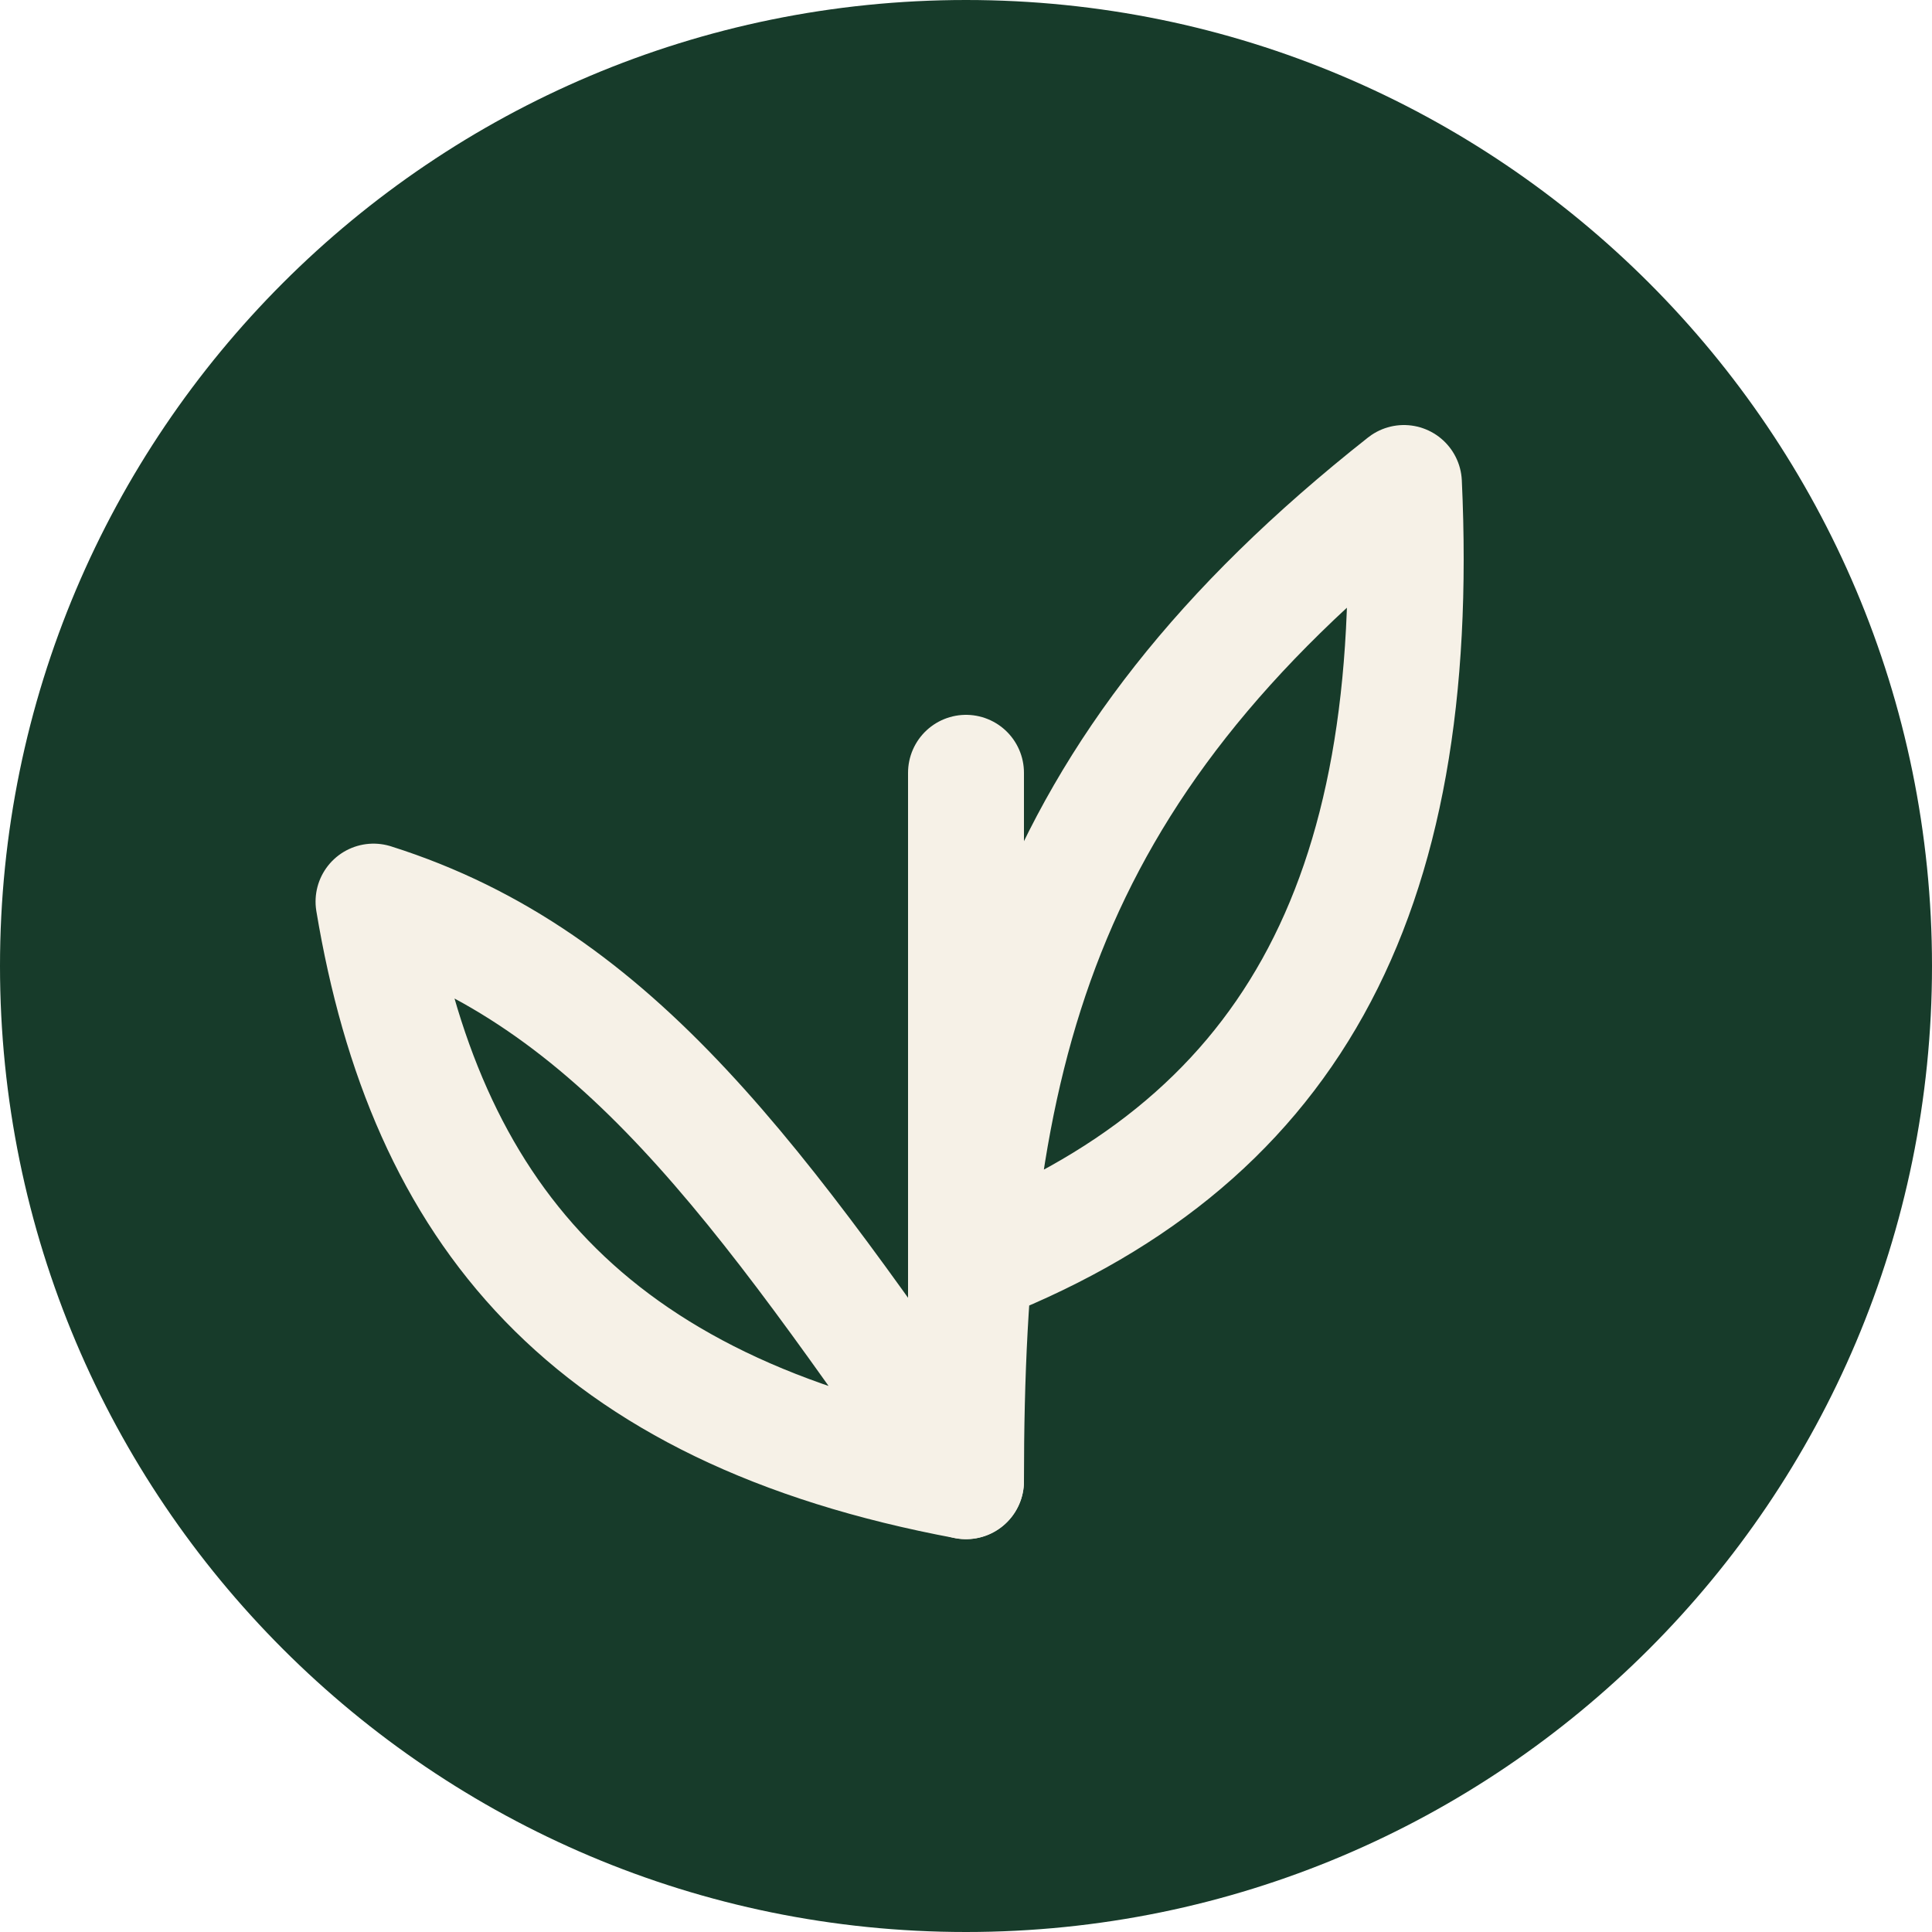
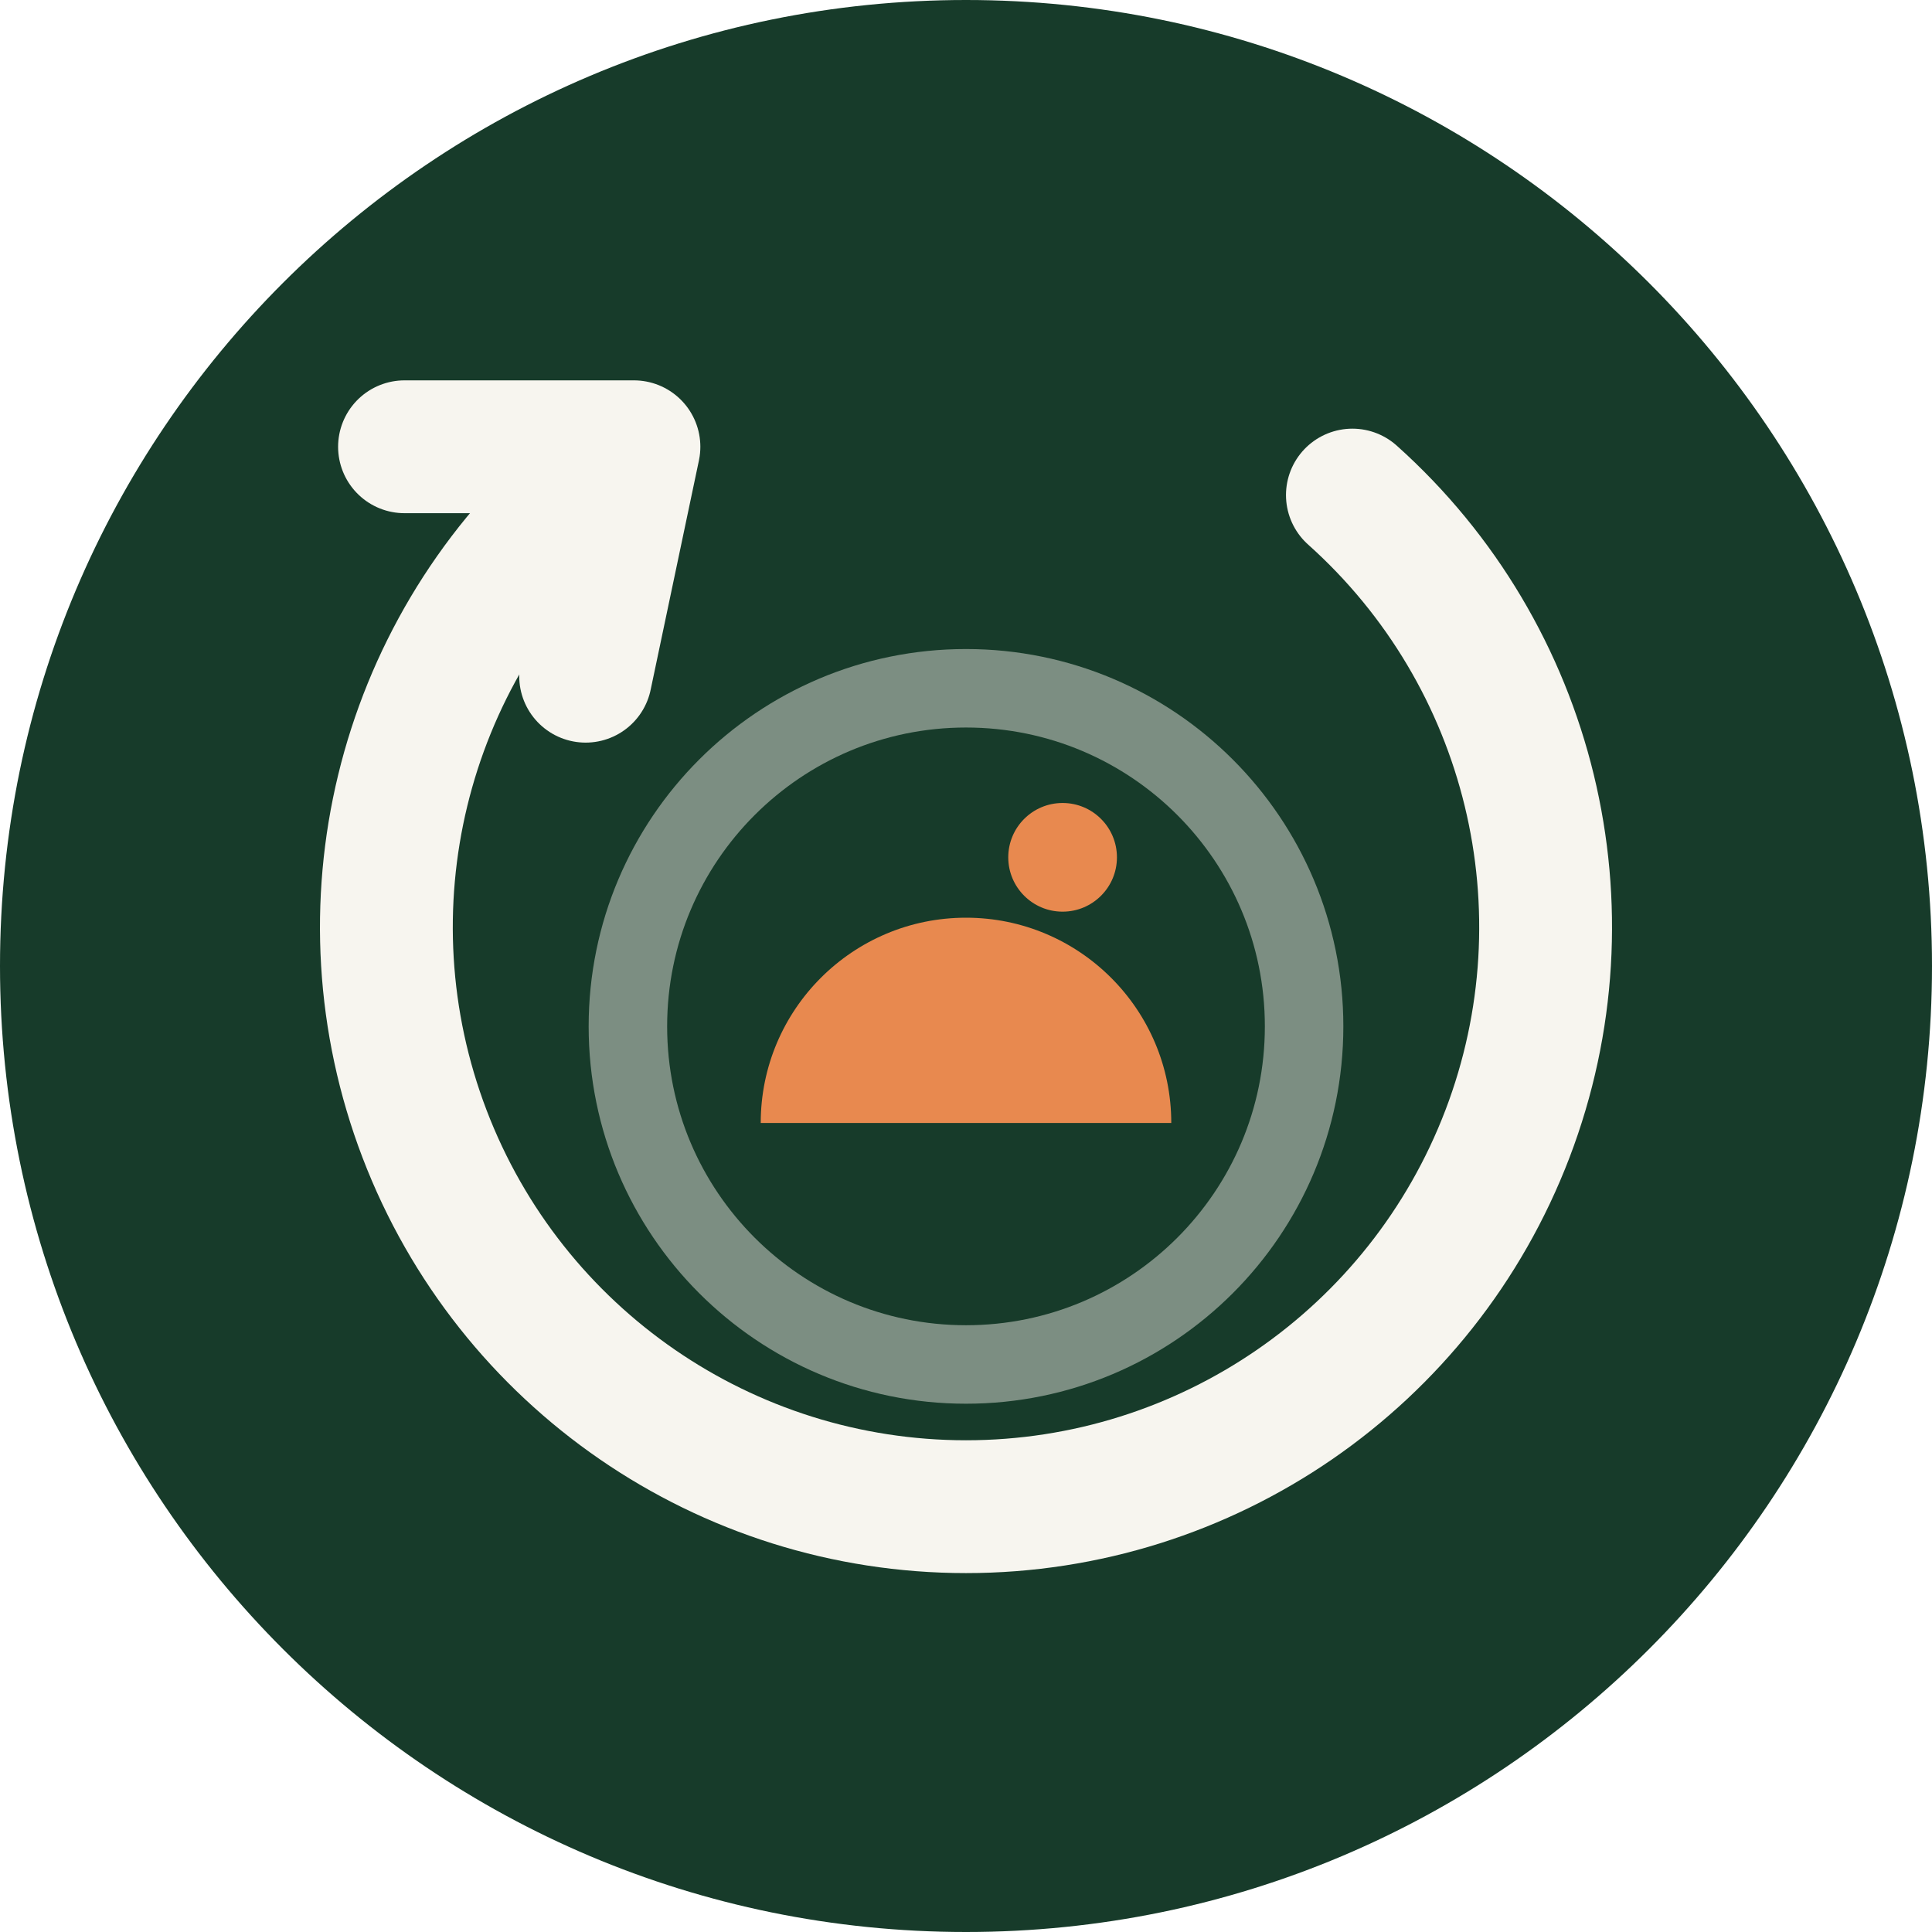
- <svg xmlns="http://www.w3.org/2000/svg" viewBox="0 0 24 24">
-   <circle cx="12" cy="12" r="12" fill="#173b2a" />
-   <g fill="none" stroke="#f6f1e7" stroke-width="1.8" stroke-linecap="round" stroke-linejoin="round" transform="translate(2.4 2.4) scale(0.8)">
-     <path d="M12 20c0-6.6 1.1-11 6.8-15.5.3 6.5-1.8 10.3-6.8 12.2M12 20C8.8 15.4 6.6 12.2 2.8 11c.8 4.8 3.3 7.9 9.2 9Z" />
-     <path d="M12 20V9" />
+ <svg xmlns="http://www.w3.org/2000/svg" viewBox="0 0 32 32">
+   <circle cx="16" cy="16" r="16" fill="#173b2a" />
+   <g fill="none" stroke="#f7f5ef" stroke-width="2.2" stroke-linecap="round" stroke-linejoin="round">
+     <path d="M22.4 8.2A9.6 9.6 0 1 1 9.6 8.2" />
+     <path d="M6.7 7.4 10.5 7.4 9.7 11.2" />
  </g>
+   <circle cx="16" cy="17" r="5.6" fill="none" stroke="#f7f5ef" stroke-opacity="0.45" stroke-width="1.3" />
+   <path d="M12.6 18.6a3.4 3.4 0 0 1 6.8 0z" fill="#e8894f" />
+   <circle cx="17.6" cy="14.2" r="0.9" fill="#e8894f" />
</svg>
